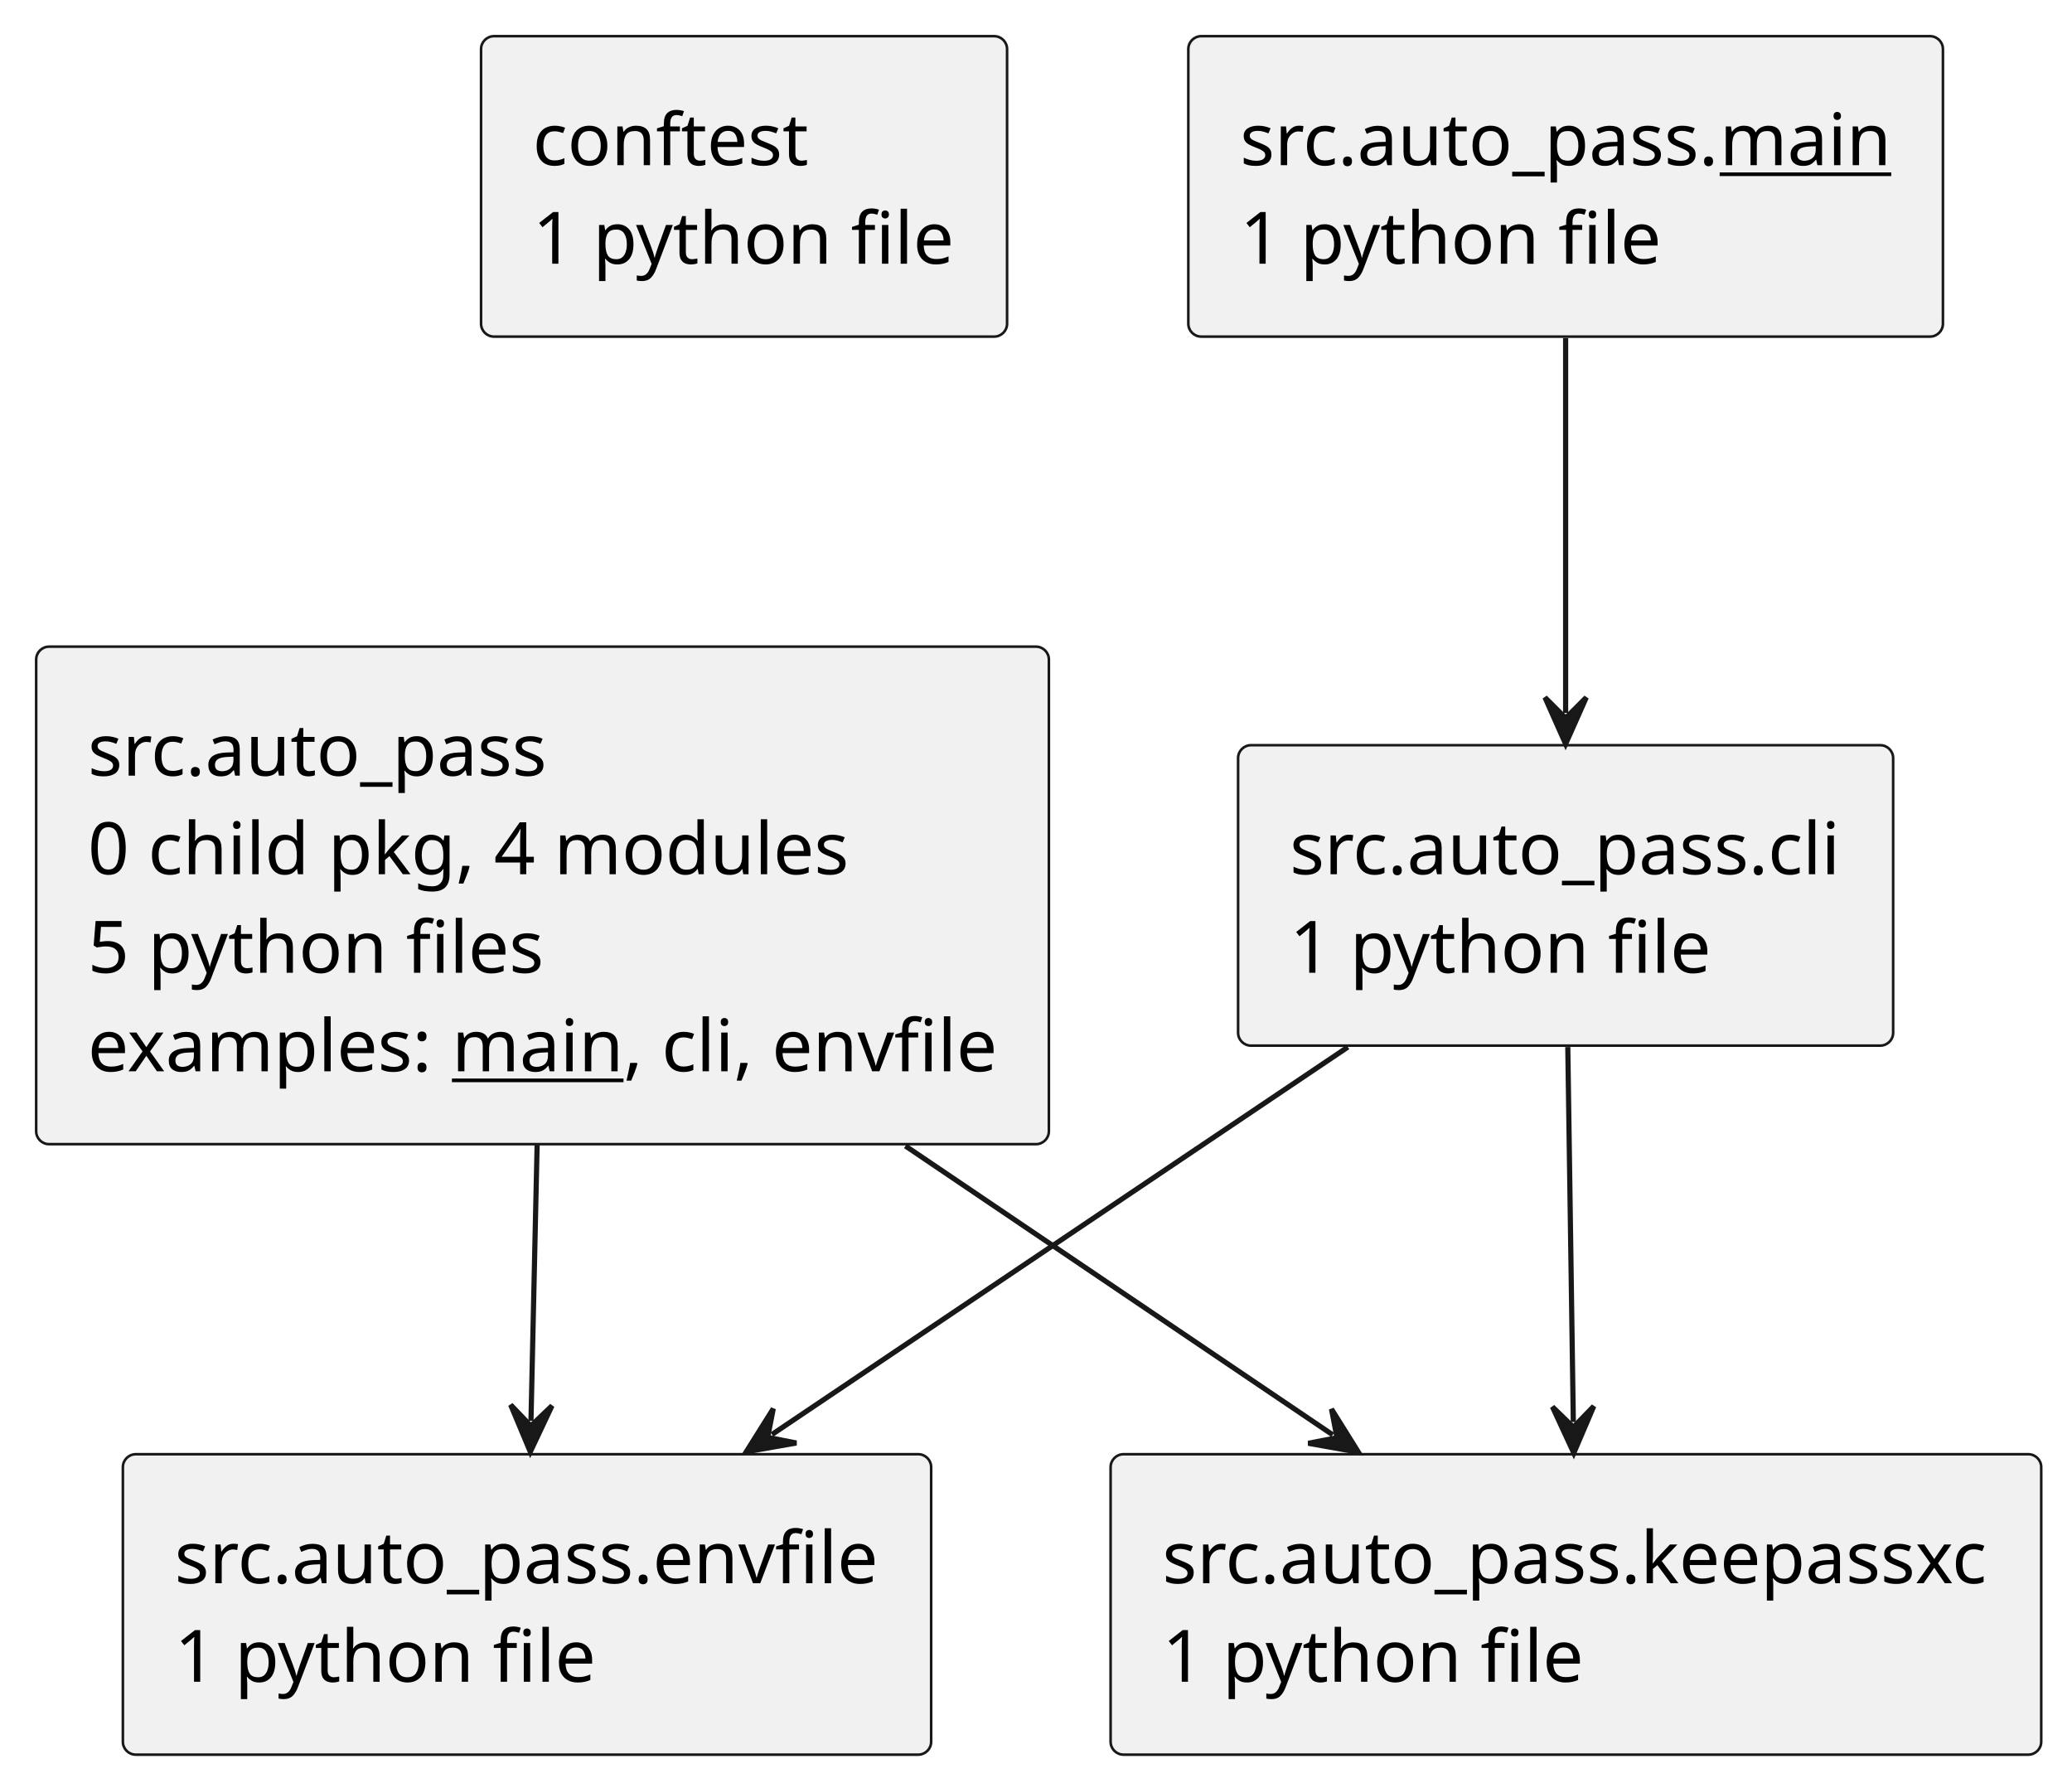
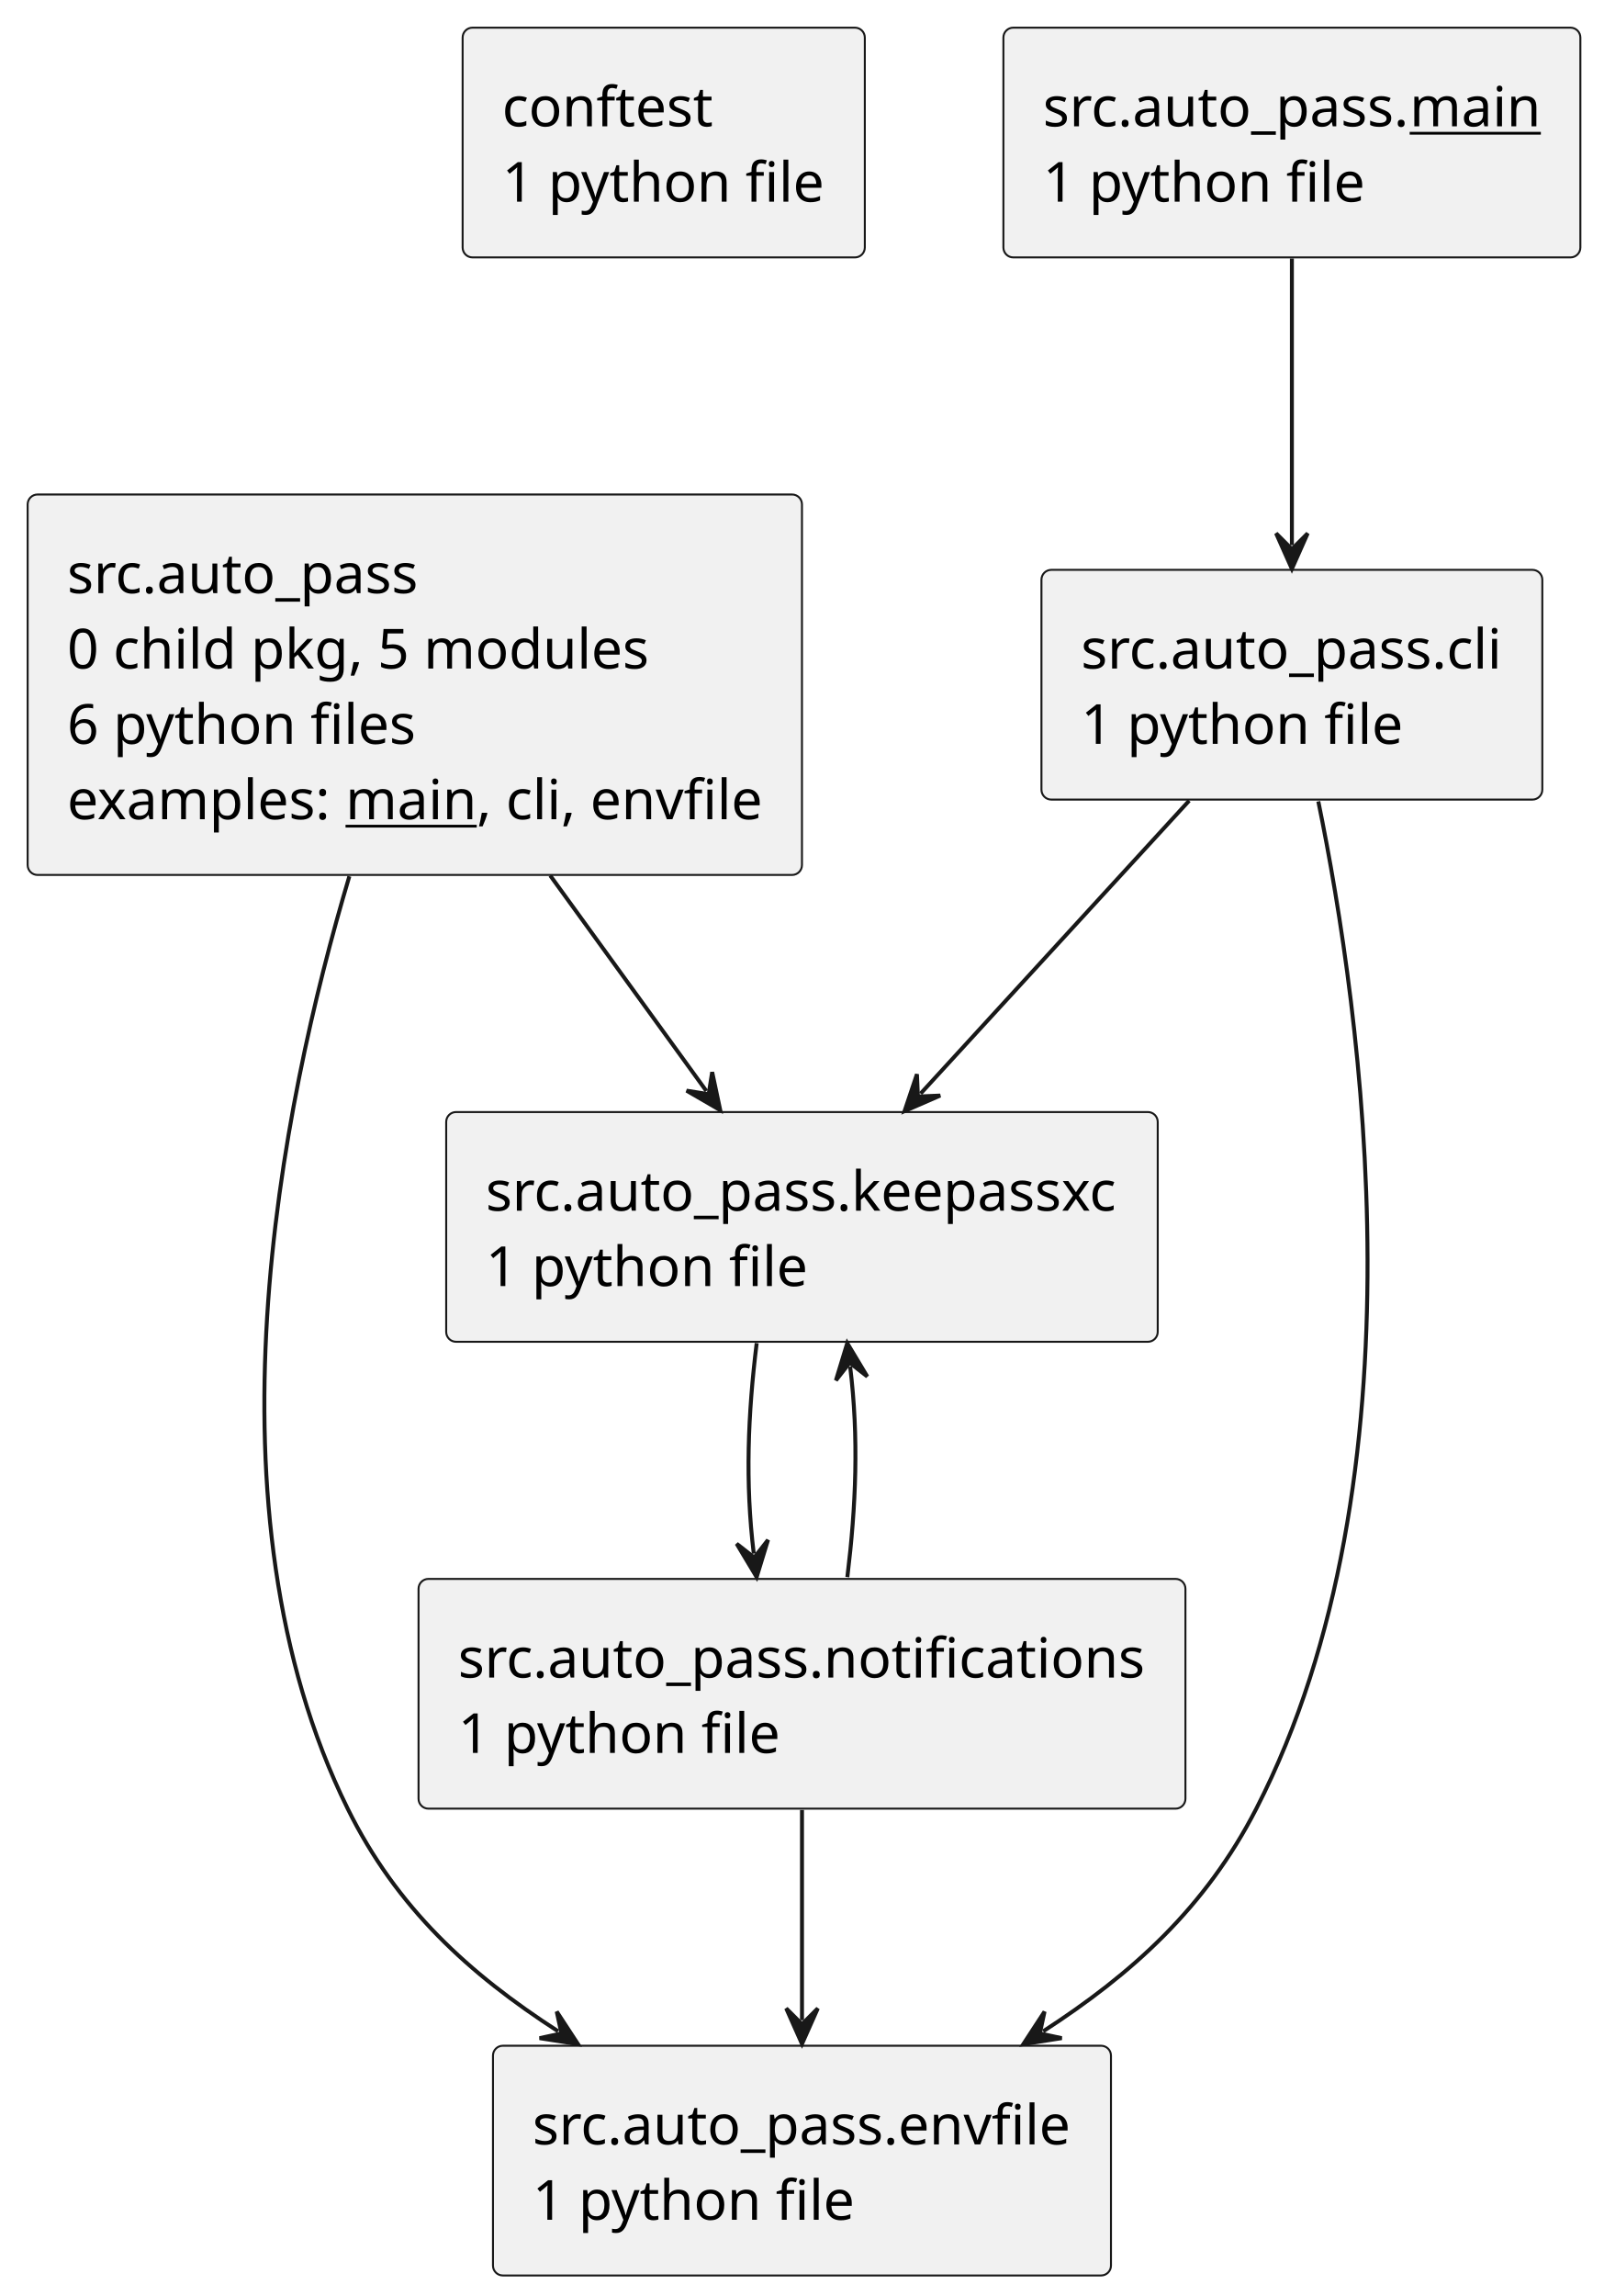
- <svg xmlns="http://www.w3.org/2000/svg" contentStyleType="text/css" data-diagram-type="DESCRIPTION" height="345px" preserveAspectRatio="none" style="width:401px;height:345px;background:#FFFFFF;" version="1.1" viewBox="0 0 401 345" width="401px" zoomAndPan="magnify">
+ <svg xmlns="http://www.w3.org/2000/svg" contentStyleType="text/css" data-diagram-type="DESCRIPTION" height="581px" preserveAspectRatio="none" style="width:406px;height:581px;background:#FFFFFF;" version="1.1" viewBox="0 0 406 581" width="406px" zoomAndPan="magnify">
  <defs />
  <g>
    <g class="entity" data-qualified-name="conftest" data-source-line="4" id="ent0002">
-       <rect fill="#F1F1F1" height="58.136" rx="2.5" ry="2.5" style="stroke:#181818;stroke-width:0.5;" width="101.802" x="93.1" y="7" />
-       <text fill="#000000" font-family="sans-serif" font-size="14" lengthAdjust="spacing" textLength="53.368" x="103.1" y="31.966">conftest</text>
-       <text fill="#000000" font-family="sans-serif" font-size="14" lengthAdjust="spacing" textLength="81.802" x="103.1" y="51.034">1 python file</text>
+       <rect fill="#F1F1F1" height="58.136" rx="2.5" ry="2.5" style="stroke:#181818;stroke-width:0.5;" width="101.802" x="117.1" y="7" />
+       <text fill="#000000" font-family="sans-serif" font-size="14" lengthAdjust="spacing" textLength="53.368" x="127.1" y="31.966">conftest</text>
+       <text fill="#000000" font-family="sans-serif" font-size="14" lengthAdjust="spacing" textLength="81.802" x="127.1" y="51.034">1 python file</text>
    </g>
    <g class="entity" data-qualified-name="src.auto_pass" data-source-line="5" id="ent0003">
      <rect fill="#F1F1F1" height="96.272" rx="2.5" ry="2.5" style="stroke:#181818;stroke-width:0.5;" width="195.993" x="7" y="125.13" />
      <text fill="#000000" font-family="sans-serif" font-size="14" lengthAdjust="spacing" textLength="89.082" x="17" y="150.096">src.auto_pass</text>
-       <text fill="#000000" font-family="sans-serif" font-size="14" lengthAdjust="spacing" textLength="147.265" x="17" y="169.164">0 child pkg, 4 modules</text>
-       <text fill="#000000" font-family="sans-serif" font-size="14" lengthAdjust="spacing" textLength="88.508" x="17" y="188.232">5 python files</text>
+       <text fill="#000000" font-family="sans-serif" font-size="14" lengthAdjust="spacing" textLength="147.265" x="17" y="169.164">0 child pkg, 5 modules</text>
+       <text fill="#000000" font-family="sans-serif" font-size="14" lengthAdjust="spacing" textLength="88.508" x="17" y="188.232">6 python files</text>
      <text fill="#000000" font-family="sans-serif" font-size="14" lengthAdjust="spacing" textLength="66.822" x="17" y="207.3">examples:</text>
      <text fill="#000000" font-family="sans-serif" font-size="14" lengthAdjust="spacing" text-decoration="underline" textLength="33.208" x="87.462" y="207.3">main</text>
      <text fill="#000000" font-family="sans-serif" font-size="14" lengthAdjust="spacing" textLength="72.324" x="120.67" y="207.3">, cli, envfile</text>
    </g>
    <g class="entity" data-qualified-name="src.auto_pass.__main__" data-source-line="6" id="ent0004">
-       <rect fill="#F1F1F1" height="58.136" rx="2.5" ry="2.5" style="stroke:#181818;stroke-width:0.5;" width="146.042" x="229.98" y="7" />
-       <text fill="#000000" font-family="sans-serif" font-size="14" lengthAdjust="spacing" textLength="92.834" x="239.98" y="31.966">src.auto_pass.</text>
-       <text fill="#000000" font-family="sans-serif" font-size="14" lengthAdjust="spacing" text-decoration="underline" textLength="33.208" x="332.814" y="31.966">main</text>
-       <text fill="#000000" font-family="sans-serif" font-size="14" lengthAdjust="spacing" textLength="81.802" x="239.98" y="51.034">1 python file</text>
+       <rect fill="#F1F1F1" height="58.136" rx="2.5" ry="2.5" style="stroke:#181818;stroke-width:0.5;" width="146.042" x="253.98" y="7" />
+       <text fill="#000000" font-family="sans-serif" font-size="14" lengthAdjust="spacing" textLength="92.834" x="263.98" y="31.966">src.auto_pass.</text>
+       <text fill="#000000" font-family="sans-serif" font-size="14" lengthAdjust="spacing" text-decoration="underline" textLength="33.208" x="356.814" y="31.966">main</text>
+       <text fill="#000000" font-family="sans-serif" font-size="14" lengthAdjust="spacing" textLength="81.802" x="263.98" y="51.034">1 python file</text>
    </g>
    <g class="entity" data-qualified-name="src.auto_pass.cli" data-source-line="7" id="ent0005">
-       <rect fill="#F1F1F1" height="58.136" rx="2.5" ry="2.5" style="stroke:#181818;stroke-width:0.5;" width="126.778" x="239.61" y="144.2" />
-       <text fill="#000000" font-family="sans-serif" font-size="14" lengthAdjust="spacing" textLength="106.778" x="249.61" y="169.166">src.auto_pass.cli</text>
-       <text fill="#000000" font-family="sans-serif" font-size="14" lengthAdjust="spacing" textLength="81.802" x="249.61" y="188.234">1 python file</text>
+       <rect fill="#F1F1F1" height="58.136" rx="2.5" ry="2.5" style="stroke:#181818;stroke-width:0.5;" width="126.778" x="263.61" y="144.2" />
+       <text fill="#000000" font-family="sans-serif" font-size="14" lengthAdjust="spacing" textLength="106.778" x="273.61" y="169.166">src.auto_pass.cli</text>
+       <text fill="#000000" font-family="sans-serif" font-size="14" lengthAdjust="spacing" textLength="81.802" x="273.61" y="188.234">1 python file</text>
    </g>
    <g class="entity" data-qualified-name="src.auto_pass.envfile" data-source-line="8" id="ent0006">
-       <rect fill="#F1F1F1" height="58.136" rx="2.5" ry="2.5" style="stroke:#181818;stroke-width:0.5;" width="156.429" x="23.78" y="281.4" />
-       <text fill="#000000" font-family="sans-serif" font-size="14" lengthAdjust="spacing" textLength="136.429" x="33.78" y="306.366">src.auto_pass.envfile</text>
-       <text fill="#000000" font-family="sans-serif" font-size="14" lengthAdjust="spacing" textLength="81.802" x="33.78" y="325.434">1 python file</text>
+       <rect fill="#F1F1F1" height="58.136" rx="2.5" ry="2.5" style="stroke:#181818;stroke-width:0.5;" width="156.429" x="124.78" y="517.67" />
+       <text fill="#000000" font-family="sans-serif" font-size="14" lengthAdjust="spacing" textLength="136.429" x="134.78" y="542.636">src.auto_pass.envfile</text>
+       <text fill="#000000" font-family="sans-serif" font-size="14" lengthAdjust="spacing" textLength="81.802" x="134.78" y="561.704">1 python file</text>
    </g>
    <g class="entity" data-qualified-name="src.auto_pass.keepassxc" data-source-line="9" id="ent0007">
-       <rect fill="#F1F1F1" height="58.136" rx="2.5" ry="2.5" style="stroke:#181818;stroke-width:0.5;" width="180.103" x="214.94" y="281.4" />
-       <text fill="#000000" font-family="sans-serif" font-size="14" lengthAdjust="spacing" textLength="160.103" x="224.94" y="306.366">src.auto_pass.keepassxc</text>
-       <text fill="#000000" font-family="sans-serif" font-size="14" lengthAdjust="spacing" textLength="81.802" x="224.94" y="325.434">1 python file</text>
+       <rect fill="#F1F1F1" height="58.136" rx="2.5" ry="2.5" style="stroke:#181818;stroke-width:0.5;" width="180.103" x="112.94" y="281.4" />
+       <text fill="#000000" font-family="sans-serif" font-size="14" lengthAdjust="spacing" textLength="160.103" x="122.94" y="306.366">src.auto_pass.keepassxc</text>
+       <text fill="#000000" font-family="sans-serif" font-size="14" lengthAdjust="spacing" textLength="81.802" x="122.94" y="325.434">1 python file</text>
    </g>
-     <g class="link" data-entity-1="ent0003" data-entity-2="ent0006" data-link-type="dependency" data-source-line="10" id="lnk8">
-       <path d="M103.95,221.56 C103.51,241.36 103.142,257.721 102.762,274.932" fill="none" id="src.auto_pass-to-src.auto_pass.envfile" style="stroke:#181818;stroke-width:1;" />
-       <polygon fill="#181818" points="102.63,280.93,106.828,272.021,102.74,275.931,98.83,271.844,102.63,280.93" style="stroke:#181818;stroke-width:1;" />
+     <g class="entity" data-qualified-name="src.auto_pass.notifications" data-source-line="10" id="ent0008">
+       <rect fill="#F1F1F1" height="58.136" rx="2.5" ry="2.5" style="stroke:#181818;stroke-width:0.5;" width="194.117" x="105.94" y="399.54" />
+       <text fill="#000000" font-family="sans-serif" font-size="14" lengthAdjust="spacing" textLength="174.117" x="115.94" y="424.506">src.auto_pass.notifications</text>
+       <text fill="#000000" font-family="sans-serif" font-size="14" lengthAdjust="spacing" textLength="81.802" x="115.94" y="443.574">1 python file</text>
    </g>
-     <g class="link" data-entity-1="ent0003" data-entity-2="ent0007" data-link-type="dependency" data-source-line="11" id="lnk9">
-       <path d="M175.23,221.75 C204.49,241.53 232.529,260.48 257.929,277.65" fill="none" id="src.auto_pass-to-src.auto_pass.keepassxc" style="stroke:#181818;stroke-width:1;" />
-       <polygon fill="#181818" points="262.9,281.01,257.684,272.656,258.758,278.21,253.204,279.284,262.9,281.01" style="stroke:#181818;stroke-width:1;" />
+     <g class="link" data-entity-1="ent0003" data-entity-2="ent0006" data-link-type="dependency" data-source-line="11" id="lnk9">
+       <path d="M88.43,221.74 C70.92,280.44 50.57,381.88 88,457.67 C100.41,482.82 118.789,499.506 141.269,514.016" fill="none" id="src.auto_pass-to-src.auto_pass.envfile" style="stroke:#181818;stroke-width:1;" />
+       <polygon fill="#181818" points="146.31,517.27,140.918,509.029,142.109,514.558,136.579,515.75,146.31,517.27" style="stroke:#181818;stroke-width:1;" />
    </g>
-     <g class="link" data-entity-1="ent0004" data-entity-2="ent0005" data-link-type="dependency" data-source-line="12" id="lnk10">
-       <path d="M303,65.41 C303,88.48 303,114.9 303,137.96" fill="none" id="src.auto_pass.__main__-to-src.auto_pass.cli" style="stroke:#181818;stroke-width:1;" />
-       <polygon fill="#181818" points="303,143.96,307,134.96,303,138.96,299,134.96,303,143.96" style="stroke:#181818;stroke-width:1;" />
+     <g class="link" data-entity-1="ent0003" data-entity-2="ent0007" data-link-type="dependency" data-source-line="12" id="lnk10">
+       <path d="M139.27,221.55 C153.62,241.35 166.308,258.863 178.788,276.073" fill="none" id="src.auto_pass-to-src.auto_pass.keepassxc" style="stroke:#181818;stroke-width:1;" />
+       <polygon fill="#181818" points="182.31,280.93,180.265,271.296,179.375,276.882,173.788,275.992,182.31,280.93" style="stroke:#181818;stroke-width:1;" />
    </g>
-     <g class="link" data-entity-1="ent0005" data-entity-2="ent0006" data-link-type="dependency" data-source-line="13" id="lnk11">
-       <path d="M260.86,202.61 C226.67,225.61 183.669,254.531 149.399,277.581" fill="none" id="src.auto_pass.cli-to-src.auto_pass.envfile" style="stroke:#181818;stroke-width:1;" />
-       <polygon fill="#181818" points="144.42,280.93,154.12,279.226,148.569,278.139,149.655,272.588,144.42,280.93" style="stroke:#181818;stroke-width:1;" />
+     <g class="link" data-entity-1="ent0004" data-entity-2="ent0005" data-link-type="dependency" data-source-line="13" id="lnk11">
+       <path d="M327,65.41 C327,88.48 327,114.9 327,137.96" fill="none" id="src.auto_pass.__main__-to-src.auto_pass.cli" style="stroke:#181818;stroke-width:1;" />
+       <polygon fill="#181818" points="327,143.96,331,134.96,327,138.96,323,134.96,327,143.96" style="stroke:#181818;stroke-width:1;" />
    </g>
-     <g class="link" data-entity-1="ent0005" data-entity-2="ent0007" data-link-type="dependency" data-source-line="14" id="lnk12">
-       <path d="M303.42,202.61 C303.76,225.69 304.152,252.101 304.492,275.171" fill="none" id="src.auto_pass.cli-to-src.auto_pass.keepassxc" style="stroke:#181818;stroke-width:1;" />
-       <polygon fill="#181818" points="304.58,281.17,308.447,272.112,304.506,276.171,300.448,272.23,304.58,281.17" style="stroke:#181818;stroke-width:1;" />
+     <g class="link" data-entity-1="ent0005" data-entity-2="ent0006" data-link-type="dependency" data-source-line="14" id="lnk12">
+       <path d="M333.69,202.79 C344.65,256.22 361.18,373.6 318,457.67 C305.13,482.73 286.547,499.46 264.047,514.02" fill="none" id="src.auto_pass.cli-to-src.auto_pass.envfile" style="stroke:#181818;stroke-width:1;" />
+       <polygon fill="#181818" points="259.01,517.28,268.739,515.749,263.208,514.564,264.393,509.032,259.01,517.28" style="stroke:#181818;stroke-width:1;" />
+     </g>
+     <g class="link" data-entity-1="ent0005" data-entity-2="ent0007" data-link-type="dependency" data-source-line="15" id="lnk13">
+       <path d="M301,202.61 C279.84,225.69 254.166,253.678 233.016,276.738" fill="none" id="src.auto_pass.cli-to-src.auto_pass.keepassxc" style="stroke:#181818;stroke-width:1;" />
+       <polygon fill="#181818" points="228.96,281.16,237.991,277.231,232.34,277.475,232.095,271.824,228.96,281.16" style="stroke:#181818;stroke-width:1;" />
+     </g>
+     <g class="link" data-entity-1="ent0007" data-entity-2="ent0008" data-link-type="dependency" data-source-line="16" id="lnk14">
+       <path d="M191.53,339.88 C189.32,357.88 188.593,375.114 190.793,393.134" fill="none" id="src.auto_pass.keepassxc-to-src.auto_pass.notifications" style="stroke:#181818;stroke-width:1;" />
+       <polygon fill="#181818" points="191.52,399.09,194.4,389.672,190.914,394.127,186.459,390.641,191.52,399.09" style="stroke:#181818;stroke-width:1;" />
+     </g>
+     <g class="link" data-entity-1="ent0008" data-entity-2="ent0007" data-link-type="dependency" data-source-line="18" id="lnk16">
+       <path d="M214.48,399.09 C216.67,381.07 217.401,363.835 215.191,345.835" fill="none" id="src.auto_pass.notifications-to-src.auto_pass.keepassxc" style="stroke:#181818;stroke-width:1;" />
+       <polygon fill="#181818" points="214.46,339.88,211.587,349.3,215.069,344.843,219.527,348.325,214.46,339.88" style="stroke:#181818;stroke-width:1;" />
+     </g>
+     <g class="link" data-entity-1="ent0008" data-entity-2="ent0006" data-link-type="dependency" data-source-line="17" id="lnk15">
+       <path d="M203,458.02 C203,476.01 203,493.21 203,511.22" fill="none" id="src.auto_pass.notifications-to-src.auto_pass.envfile" style="stroke:#181818;stroke-width:1;" />
+       <polygon fill="#181818" points="203,517.22,207,508.22,203,512.22,199,508.22,203,517.22" style="stroke:#181818;stroke-width:1;" />
    </g>
  </g>
</svg>
